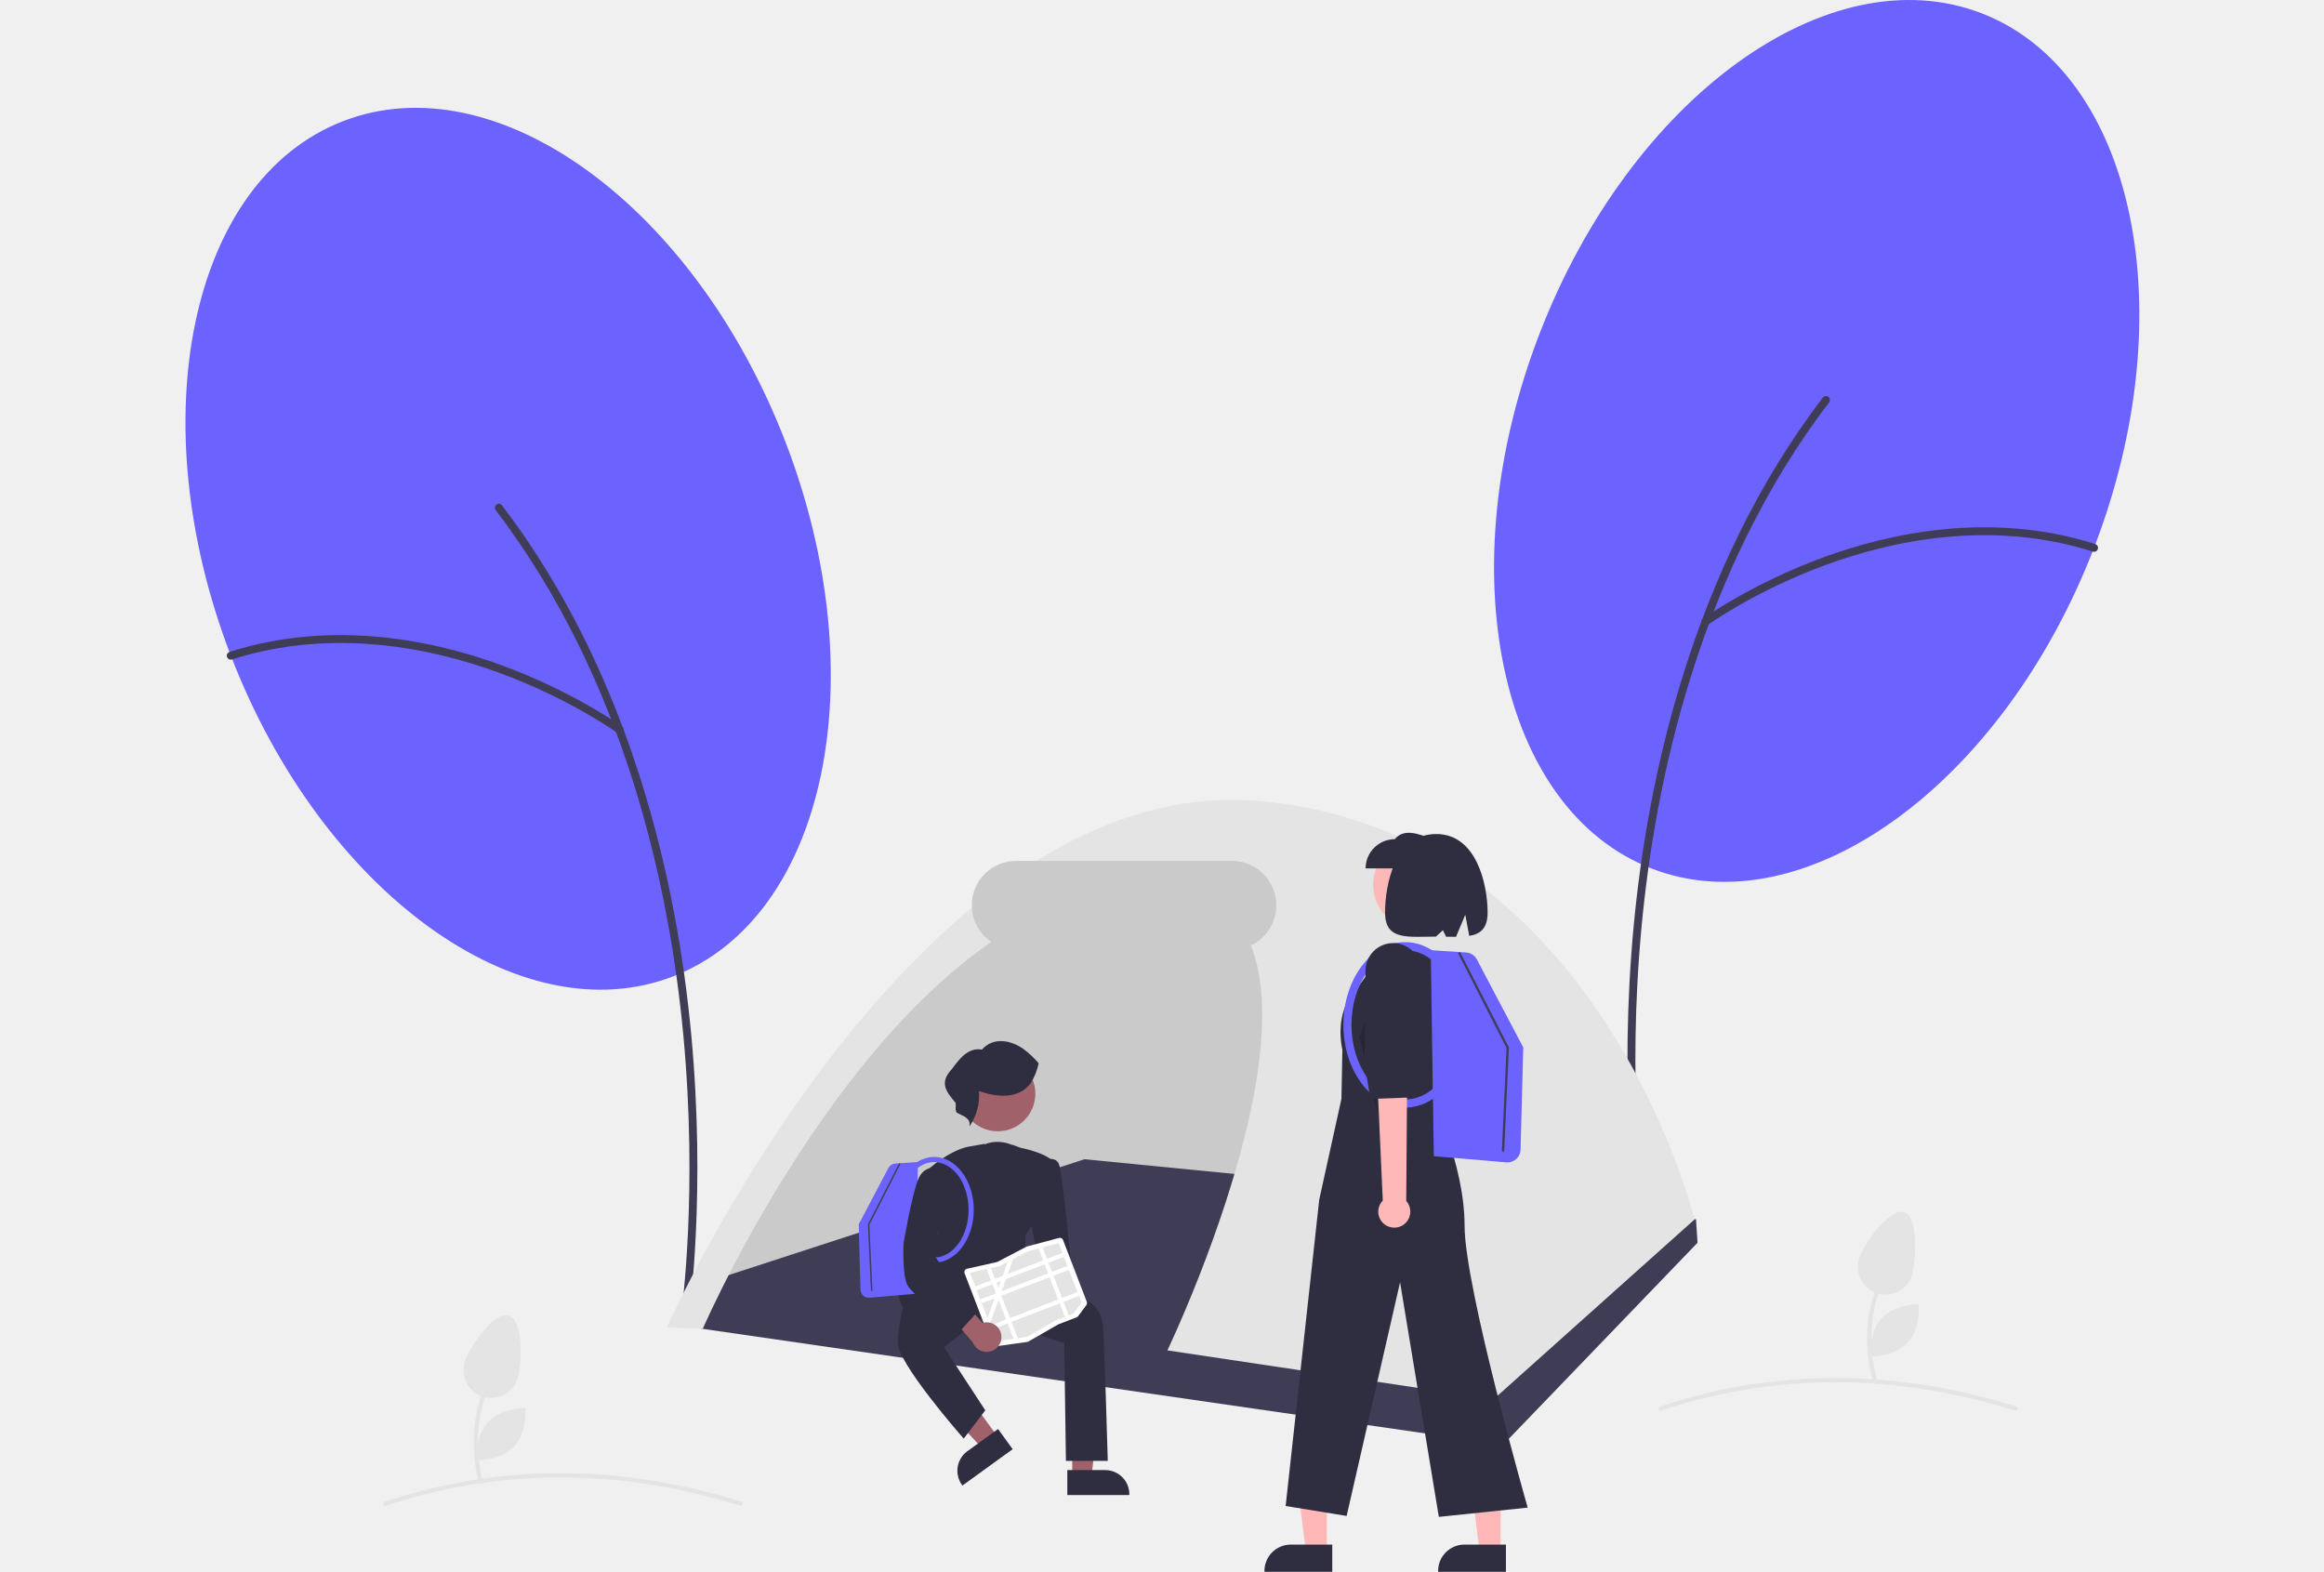
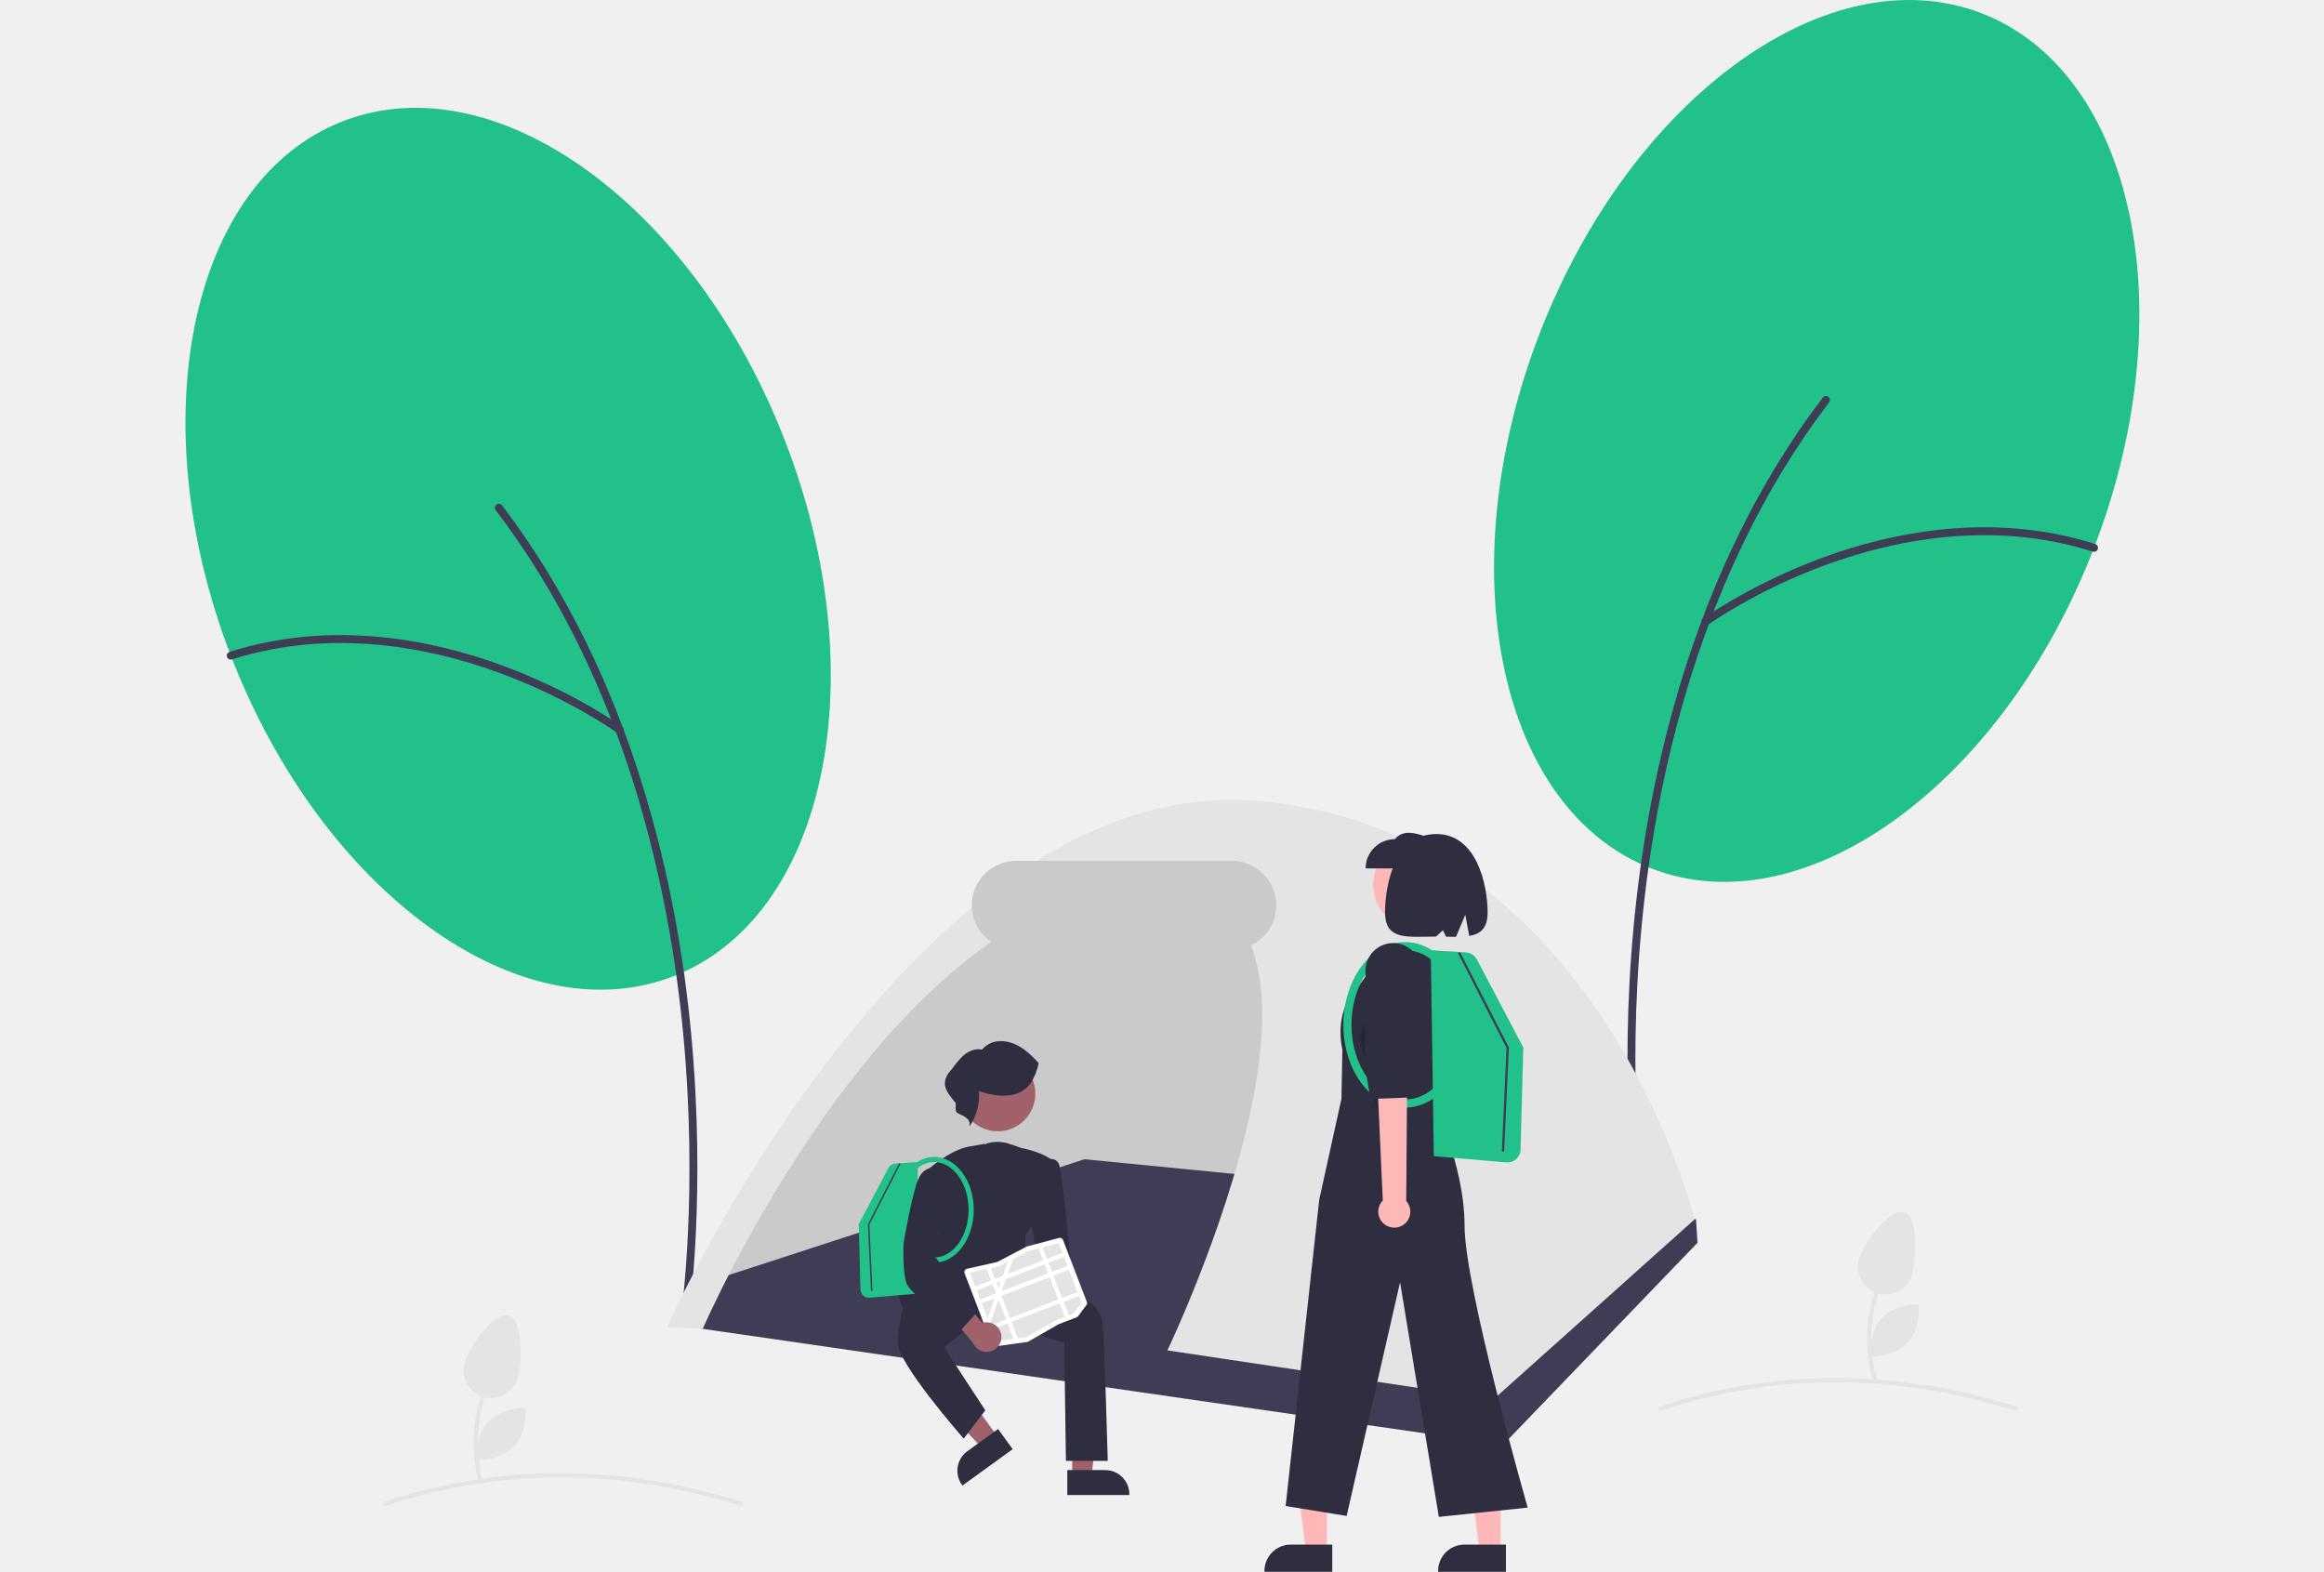
<svg xmlns="http://www.w3.org/2000/svg" data-name="Layer 1" width="1099.099" height="743.353" viewBox="0 0 1099.099 743.353">
  <path d="M801.805,220.427a67.601,67.601,0,0,0-97.126-1.736L362.654,560.717a48.295,48.295,0,0,1-68.119.102l-50.655-50.554a67.438,67.438,0,0,0-95.391,0l-98.039,98.145H1149.549V594.42Z" transform="translate(-50.45058 -78.32365)" fill="#f0f0f0" />
  <path d="M401.249,790.659c-57.797-18.193-114.629-18.195-168.917-.005l-.635-1.896c54.697-18.327,111.944-18.329,170.153-.006Z" transform="translate(-50.45058 -78.32365)" fill="#e4e4e4" />
  <path d="M1004.249,745.659c-57.797-18.193-114.629-18.196-168.917-.005l-.635-1.896c54.696-18.327,111.944-18.329,170.153-.006Z" transform="translate(-50.45058 -78.32365)" fill="#e4e4e4" />
-   <ellipse cx="909.63" cy="286.853" rx="216.764" ry="140.553" transform="translate(264.3595 954.1174) rotate(-68.92033)" fill="#6c63ff" />
+   <ellipse cx="909.63" cy="286.853" rx="216.764" ry="140.553" transform="translate(264.3595 954.1174) rotate(-68.92033)" fill="#21c189" />
  <path d="M825.774,649.637a1.874,1.874,0,0,1-1.853-1.61c-.08-.559-7.878-56.804-.874-131.555,6.468-69.035,27.24-168.469,89.466-250.132a1.874,1.874,0,1,1,2.981,2.272c-61.688,80.958-82.293,179.663-88.715,248.21-6.963,74.316.774,130.122.853,130.677a1.876,1.876,0,0,1-1.858,2.138Z" transform="translate(-50.45058 -78.32365)" fill="#3f3d56" />
  <path d="M856.88,374.321a1.874,1.874,0,0,1-1.103-3.39c.226-.164,22.99-16.566,57.021-29.027,31.46-11.518,79.299-21.959,128.548-6.285a1.874,1.874,0,1,1-1.137,3.571c-48.24-15.352-95.212-5.083-126.123,6.233-33.546,12.283-55.885,28.378-56.106,28.539A1.867,1.867,0,0,1,856.88,374.321Z" transform="translate(-50.45058 -78.32365)" fill="#3f3d56" />
-   <ellipse cx="290.763" cy="337.842" rx="140.553" ry="216.764" transform="translate(-152.5033 48.86177) rotate(-21.07967)" fill="#6c63ff" />
+   <ellipse cx="290.763" cy="337.842" rx="140.553" ry="216.764" transform="translate(-152.5033 48.86177) rotate(-21.07967)" fill="#21c189" />
  <path d="M374.619,700.625a1.874,1.874,0,0,0,1.853-1.61c.08-.559,7.878-56.804.874-131.555-6.468-69.035-27.24-168.469-89.466-250.132a1.874,1.874,0,1,0-2.981,2.272c61.688,80.958,82.293,179.663,88.715,248.21,6.963,74.316-.774,130.122-.853,130.677a1.876,1.876,0,0,0,1.858,2.138Z" transform="translate(-50.45058 -78.32365)" fill="#3f3d56" />
  <path d="M343.513,425.31a1.874,1.874,0,0,0,1.103-3.39c-.226-.164-22.99-16.566-57.021-29.027-31.46-11.518-79.299-21.959-128.548-6.285a1.874,1.874,0,1,0,1.137,3.571c48.24-15.352,95.212-5.083,126.123,6.233,33.546,12.283,55.885,28.378,56.106,28.539A1.867,1.867,0,0,0,343.513,425.31Z" transform="translate(-50.45058 -78.32365)" fill="#3f3d56" />
  <path d="M277.179,780.263c-.096-.288-9.414-29.119,7.077-54.845l1.684,1.079c-15.963,24.903-6.956,52.854-6.863,53.134Z" transform="translate(-50.45058 -78.32365)" fill="#e4e4e4" />
  <path d="M295.385,729.857a13.113,13.113,0,0,1-25.243-7.113c1.964-6.971,13.858-24.264,20.829-22.299S297.35,722.886,295.385,729.857Z" transform="translate(-50.45058 -78.32365)" fill="#e4e4e4" />
  <path d="M293.66,762.261c-6.324,6.834-17.638,6.649-17.638,6.649s-1.06-11.266,5.264-18.1,17.638-6.649,17.638-6.649S299.984,755.427,293.66,762.261Z" transform="translate(-50.45058 -78.32365)" fill="#e4e4e4" />
  <path d="M936.179,731.263c-.096-.288-9.414-29.119,7.077-54.845l1.684,1.079c-15.963,24.903-6.956,52.854-6.864,53.134Z" transform="translate(-50.45058 -78.32365)" fill="#e4e4e4" />
  <path d="M955.049,680.118a13.113,13.113,0,1,1-25.662-5.412c1.494-7.086,14.164-24.722,21.251-23.228S956.543,673.032,955.049,680.118Z" transform="translate(-50.45058 -78.32365)" fill="#e4e4e4" />
  <path d="M952.66,713.261c-6.324,6.834-17.638,6.649-17.638,6.649s-1.06-11.266,5.264-18.1,17.638-6.649,17.638-6.649S958.984,706.427,952.66,713.261Z" transform="translate(-50.45058 -78.32365)" fill="#e4e4e4" />
  <path d="M376.549,698.949s125-266,264-225,43,254,43,254Z" transform="translate(-50.45058 -78.32365)" fill="#cacaca" />
  <polygon points="323.889 627.22 340.889 604.22 512.889 548.22 802.099 576.626 802.818 587.72 710.889 683.22 323.889 627.22" fill="#3f3d56" />
  <polygon points="507.088 698.2 516.184 698.2 520.512 663.114 507.087 663.114 507.088 698.2" fill="#a0616a" />
  <path d="M555.218,773.554l17.914-.001h.001a11.417,11.417,0,0,1,11.416,11.416v.371l-29.331.001Z" transform="translate(-50.45058 -78.32365)" fill="#2f2e41" />
  <polygon points="471.876 679.566 464.507 684.898 440.433 659.01 451.309 651.14 471.876 679.566" fill="#a0616a" />
  <path d="M529.375,763.673l-23.763,17.194-.217-.301a11.417,11.417,0,0,1,2.556-15.941l.001-0,14.513-10.501Z" transform="translate(-50.45058 -78.32365)" fill="#2f2e41" />
  <path d="M532.283,621.503s-9.544-7.148-19.863,0l-7.142,59.57H526.723l3.177-19.063,7.148-28.594Z" transform="translate(-50.45058 -78.32365)" fill="#2f2e41" />
  <path d="M553.767,713.505l-38.489-12.568-18.348,14.56,19.492,29.799-10.195,13.37-.292-.332c-1.265-1.441-30.977-35.395-30.891-45.025A72.454,72.454,0,0,1,478.326,694.064l9.652-13.7,13.698-4.028,45.351,6.365.074.011,18.323,11.153a14.395,14.395,0,0,1,6.534,10.6c.787,7.082,2.369,63.795,2.385,64.367l.01.372H554.563Z" transform="translate(-50.45058 -78.32365)" fill="#2f2e41" />
  <path d="M529.356,699.275c-6.689-2.973-15.233-14.581-16.641-16.539-2.753,1.498-22.826,12.227-28.485,9.468-.822.454-4.537,2.671-5.207,6.016l-.168.839-.485-.705c-.089-.13-8.808-13.094,2.471-21.15,10.284-7.345,13.05-14.766,13.34-15.615l-5.58-29.493.146-.136c.458-.425,11.32-10.419,21.232-11.608l6.114-1.078.267,23.276V672.349c4.94-.621,12.756-52.687,12.756-52.687l4.084,1.496c1.055.202,12.915,2.571,16.062,7.292l.102.153L538.579,657.767l-3.155,4.75v6.08l18.43,16.026-.262.274c-.628.658-14.218,14.793-22.135,14.791A5.132,5.132,0,0,1,529.356,699.275Z" transform="translate(-50.45058 -78.32365)" fill="#2f2e41" />
  <circle cx="471.88" cy="517.234" r="17.769" fill="#a0616a" />
  <path d="M517.857,704.567a6.957,6.957,0,0,1,8.972-5.772l10.184-12.209,8.929,4.38-14.625,17.039a6.995,6.995,0,0,1-13.461-3.438Z" transform="translate(-50.45058 -78.32365)" fill="#a0616a" />
  <path d="M525.055,694.214l15.977-21.569-3.958-21.371,6.421-24.077.162-.069c.129-.056,3.203-1.35,5.542-.38a3.745,3.745,0,0,1,2.085,2.167c1.59,3.974,5.422,44.447,5.584,46.238-.033.327-.819,8.046-2.419,11.246-1.592,3.185-16.118,19.255-16.735,19.938l-.255.282Z" transform="translate(-50.45058 -78.32365)" fill="#2f2e41" />
  <path d="M537.595,590.984c-5.915,7.439-16.052,6.076-24.163,3.354a25.704,25.704,0,0,1-4.573,16.781c1.047-4.219-3.365-5.059-5.94-6.628-.991-1.255-.168-3.128-.575-4.674-4.623-5.421-7.687-9.51-1.752-15.871,3.474-4.65,7.644-10.457,14.263-9.235,5.238-6.11,13.821-4.521,19.677-.247a41.834,41.834,0,0,1,7.136,6.705,28.403,28.403,0,0,1-3.707,9.311" transform="translate(-50.45058 -78.32365)" fill="#2f2e41" />
  <path d="M602.549,716.949l154.29,23.094,95-85s-45-185-207-198-279,249-279,249l16.966.725s88.034-203.725,208.034-209.725S602.549,716.949,602.549,716.949Z" transform="translate(-50.45058 -78.32365)" fill="#e4e4e4" />
  <path d="M633.049,527.449h-102a21,21,0,0,1,0-42h102a21,21,0,0,1,0,42Z" transform="translate(-50.45058 -78.32365)" fill="#cacaca" />
  <path d="M730.398,653.96a6.871,6.871,0,0,1-1.636-10.408l-8.929-89.601,14.91.989,4.13,88.23a6.908,6.908,0,0,1-8.475,10.79Z" transform="translate(-50.45058 -78.32365)" fill="#ffb8b8" />
  <path d="M740.783,550.633,736.874,580.341l.543,18.208-16.398,1.501L717.732,584.907l-1.811-40.092a11.964,11.964,0,0,1,10.57-12.424l0,0a11.964,11.964,0,0,1,13.243,10.315Z" transform="translate(-50.45058 -78.32365)" fill="#2f2e41" />
  <polygon points="627.534 733.711 617.587 733.71 612.855 695.342 627.536 695.343 627.534 733.711" fill="#ffb7b7" />
  <path d="M680.521,821.676l-32.074-.001v-.406a12.485,12.485,0,0,1,12.484-12.484h.001l19.59.001Z" transform="translate(-50.45058 -78.32365)" fill="#2f2e41" />
  <polygon points="709.669 733.711 699.722 733.71 694.99 695.342 709.671 695.343 709.669 733.711" fill="#ffb7b7" />
  <path d="M762.657,821.676l-32.074-.001v-.406a12.485,12.485,0,0,1,12.484-12.484h.001l19.59.001Z" transform="translate(-50.45058 -78.32365)" fill="#2f2e41" />
  <circle cx="670.989" cy="418.379" r="21.566" fill="#ffb8b8" />
  <path d="M718.653,527.024l14.967,1.71,0,0a39.827,39.827,0,0,1,5.093,35.963l-11.293,32.669s15.677,31.427,15.677,60.606,29.855,133.332,29.855,133.332l-42.024,4.384L712.59,684.736,687.321,795.242l-28.846-4.696,15.888-144.885,10.499-47.688.447-23.256s-4.464-17.45,6.708-28.623l13.641-19.007Z" transform="translate(-50.45058 -78.32365)" fill="#2f2e41" />
  <path d="M696.299,489.001h31.691v-13.814c-6.956-2.763-13.762-5.114-17.877,0a13.814,13.814,0,0,0-13.814,13.814Z" transform="translate(-50.45058 -78.32365)" fill="#2f2e41" />
  <path d="M729.745,472.749c18.945,0,24.248,23.747,24.248,37.145,0,7.471-3.379,10.144-8.689,11.048l-1.875-10.001-4.392,10.431c-1.491.007-3.058-.021-4.683-.052l-1.489-3.066-3.321,3.011c-13.299.02-24.048,1.958-24.048-11.372C705.497,496.496,710.147,472.749,729.745,472.749Z" transform="translate(-50.45058 -78.32365)" fill="#2f2e41" />
  <polygon points="651.277 525.592 650.476 490.806 648.351 475.362 643.098 490.66 651.277 525.592" opacity="0.2" />
-   <path d="M762.846,628.032l-34.297-2.931L727.106,527.691l16.721,1.074a6.243,6.243,0,0,1,5.091,3.299l21.941,41.626L769.577,622.014a6.206,6.206,0,0,1-6.187,6.041Q763.12,628.055,762.846,628.032Z" transform="translate(-50.45058 -78.32365)" fill="#6c63ff" />
-   <path d="M685.771,562.988c0-21.567,13.129-39.114,29.267-39.114s29.267,17.546,29.267,39.114-13.129,39.114-29.267,39.114S685.771,584.556,685.771,562.988Zm3.829,0c0,19.456,11.411,35.284,25.438,35.284s25.438-15.829,25.438-35.284-11.411-35.284-25.438-35.284S689.6,543.533,689.6,562.988Z" transform="translate(-50.45058 -78.32365)" fill="#6c63ff" />
+   <path d="M762.846,628.032l-34.297-2.931L727.106,527.691l16.721,1.074a6.243,6.243,0,0,1,5.091,3.299l21.941,41.626L769.577,622.014a6.206,6.206,0,0,1-6.187,6.041Q763.12,628.055,762.846,628.032Z" transform="translate(-50.45058 -78.32365)" fill="#21c189" />
+   <path d="M685.771,562.988c0-21.567,13.129-39.114,29.267-39.114s29.267,17.546,29.267,39.114-13.129,39.114-29.267,39.114S685.771,584.556,685.771,562.988Zm3.829,0c0,19.456,11.411,35.284,25.438,35.284s25.438-15.829,25.438-35.284-11.411-35.284-25.438-35.284S689.6,543.533,689.6,562.988Z" transform="translate(-50.45058 -78.32365)" fill="#21c189" />
  <polygon points="711.359 544.591 713.614 495.412 690.512 450.251 689.537 450.749 712.508 495.651 710.266 544.541 711.359 544.591" fill="#3f3d56" />
  <path d="M705.587,657.581A7.528,7.528,0,0,1,704.416,646.097l-4.442-98.56,16.253,1.969-.726,96.774a7.569,7.569,0,0,1-9.913,11.301Z" transform="translate(-50.45058 -78.32365)" fill="#ffb8b8" />
  <path d="M723.091,545.152l-6.043,32.271-.489,19.953-18.03.668-2.695-16.764.402-43.971a13.109,13.109,0,0,1,12.303-12.964h0a13.109,13.109,0,0,1,13.875,12.073Z" transform="translate(-50.45058 -78.32365)" fill="#2f2e41" />
-   <path d="M461.351,692.055a3.968,3.968,0,0,1-3.955-3.862l-.82-30.895L470.604,630.685a3.991,3.991,0,0,1,3.255-2.109l10.69-.686-.923,62.277-21.927,1.874Q461.525,692.055,461.351,692.055Z" transform="translate(-50.45058 -78.32365)" fill="#6c63ff" />
-   <path d="M492.265,675.463c-10.317,0-18.711-11.218-18.711-25.007s8.394-25.007,18.711-25.007S510.976,636.667,510.976,650.456,502.582,675.463,492.265,675.463Zm0-47.565c-8.967,0-16.263,10.12-16.263,22.558s7.296,22.558,16.263,22.558,16.263-10.12,16.263-22.558S501.232,627.898,492.265,627.898Z" transform="translate(-50.45058 -78.32365)" fill="#6c63ff" />
+   <path d="M461.351,692.055a3.968,3.968,0,0,1-3.955-3.862l-.82-30.895L470.604,630.685a3.991,3.991,0,0,1,3.255-2.109l10.69-.686-.923,62.277-21.927,1.874Q461.525,692.055,461.351,692.055Z" transform="translate(-50.45058 -78.32365)" fill="#21c189" />
+   <path d="M492.265,675.463c-10.317,0-18.711-11.218-18.711-25.007s8.394-25.007,18.711-25.007S510.976,636.667,510.976,650.456,502.582,675.463,492.265,675.463Zm0-47.565c-8.967,0-16.263,10.12-16.263,22.558s7.296,22.558,16.263,22.558,16.263-10.12,16.263-22.558S501.232,627.898,492.265,627.898Z" transform="translate(-50.45058 -78.32365)" fill="#21c189" />
  <polygon points="411.912 610.445 410.47 579.003 425.24 550.13 425.863 550.449 411.177 579.156 412.61 610.413 411.912 610.445" fill="#3f3d56" />
  <path d="M536.581,712.867a1.606,1.606,0,0,1-.356.092l-14.97,2.09a1.611,1.611,0,0,1-1.734-1.022l-12.886-33.53a1.618,1.618,0,0,1,1.158-2.16h0l14.078-3.142a1.286,1.286,0,0,0,.312-.114l13.693-7.159a1.602,1.602,0,0,1,.333-.13l15.069-4.017a1.615,1.615,0,0,1,1.927.983l11.236,29.236a1.61,1.61,0,0,1-.213,1.547l-3.886,5.218a1.616,1.616,0,0,1-.717.544l-8.492,3.264a1.276,1.276,0,0,0-.176.084l-14.151,8.11A1.618,1.618,0,0,1,536.581,712.867Z" transform="translate(-50.45058 -78.32365)" fill="#fff" />
  <path d="M543.546,668.244l-1.914.51-5.071,1.352-.009.002-6.943,3.63-2.576,1.347-.001 0-3.87,2.023-.106.024-4.02.896-1.943.434-7.924,1.768,12.44,32.369,8.166-1.139,2.002-.28,4.267-.596.05-.006,13.713-7.859,8.343-3.206,3.809-5.115-10.828-28.177Z" transform="translate(-50.45058 -78.32365)" fill="#e4e4e4" />
  <rect x="510.545" y="678.726" width="44.194" height="1.969" transform="translate(-258.8308 157.9906) rotate(-21.02215)" fill="#fff" />
  <rect x="512.9" y="684.854" width="44.194" height="1.969" transform="translate(-260.8721 159.2432) rotate(-21.02215)" fill="#fff" />
  <rect x="517.656" y="697.231" width="44.194" height="1.969" transform="translate(-264.9957 161.7734) rotate(-21.02215)" fill="#fff" />
  <polygon points="493.095 589.921 505.446 622.057 503.608 622.763 491.182 590.431 493.095 589.921" fill="#fff" />
  <polygon points="479.16 595.416 476.623 602.472 475.744 604.919 473.693 610.631 473.253 611.851 472.813 613.078 472.234 614.689 468.077 626.259 466.996 623.447 470.386 614.011 471.153 611.875 471.265 611.564 472.172 609.038 473.316 605.853 474.196 603.405 476.581 596.764 476.583 596.763 479.16 595.416" fill="#fff" />
  <polygon points="468.586 599.707 481.326 632.859 479.324 633.139 466.643 600.141 468.586 599.707" fill="#fff" />
  <path d="M524.006,709.761a6.957,6.957,0,0,0-8.972-5.772l-10.184-12.209-8.929,4.38,14.625,17.039a6.995,6.995,0,0,0,13.461-3.438Z" transform="translate(-50.45058 -78.32365)" fill="#a0616a" />
  <path d="M504.266,707.574c-.911-.683-22.335-16.786-24.729-21.573-2.397-4.795-1.803-18.993-1.772-19.639.037-.223,3.767-22.412,6.922-30.299,3.274-8.184,11.507-5.001,11.59-4.967l.249.1-3.585,41.829,19.556,25.942-7.968,8.806Z" transform="translate(-50.45058 -78.32365)" fill="#2f2e41" />
</svg>
